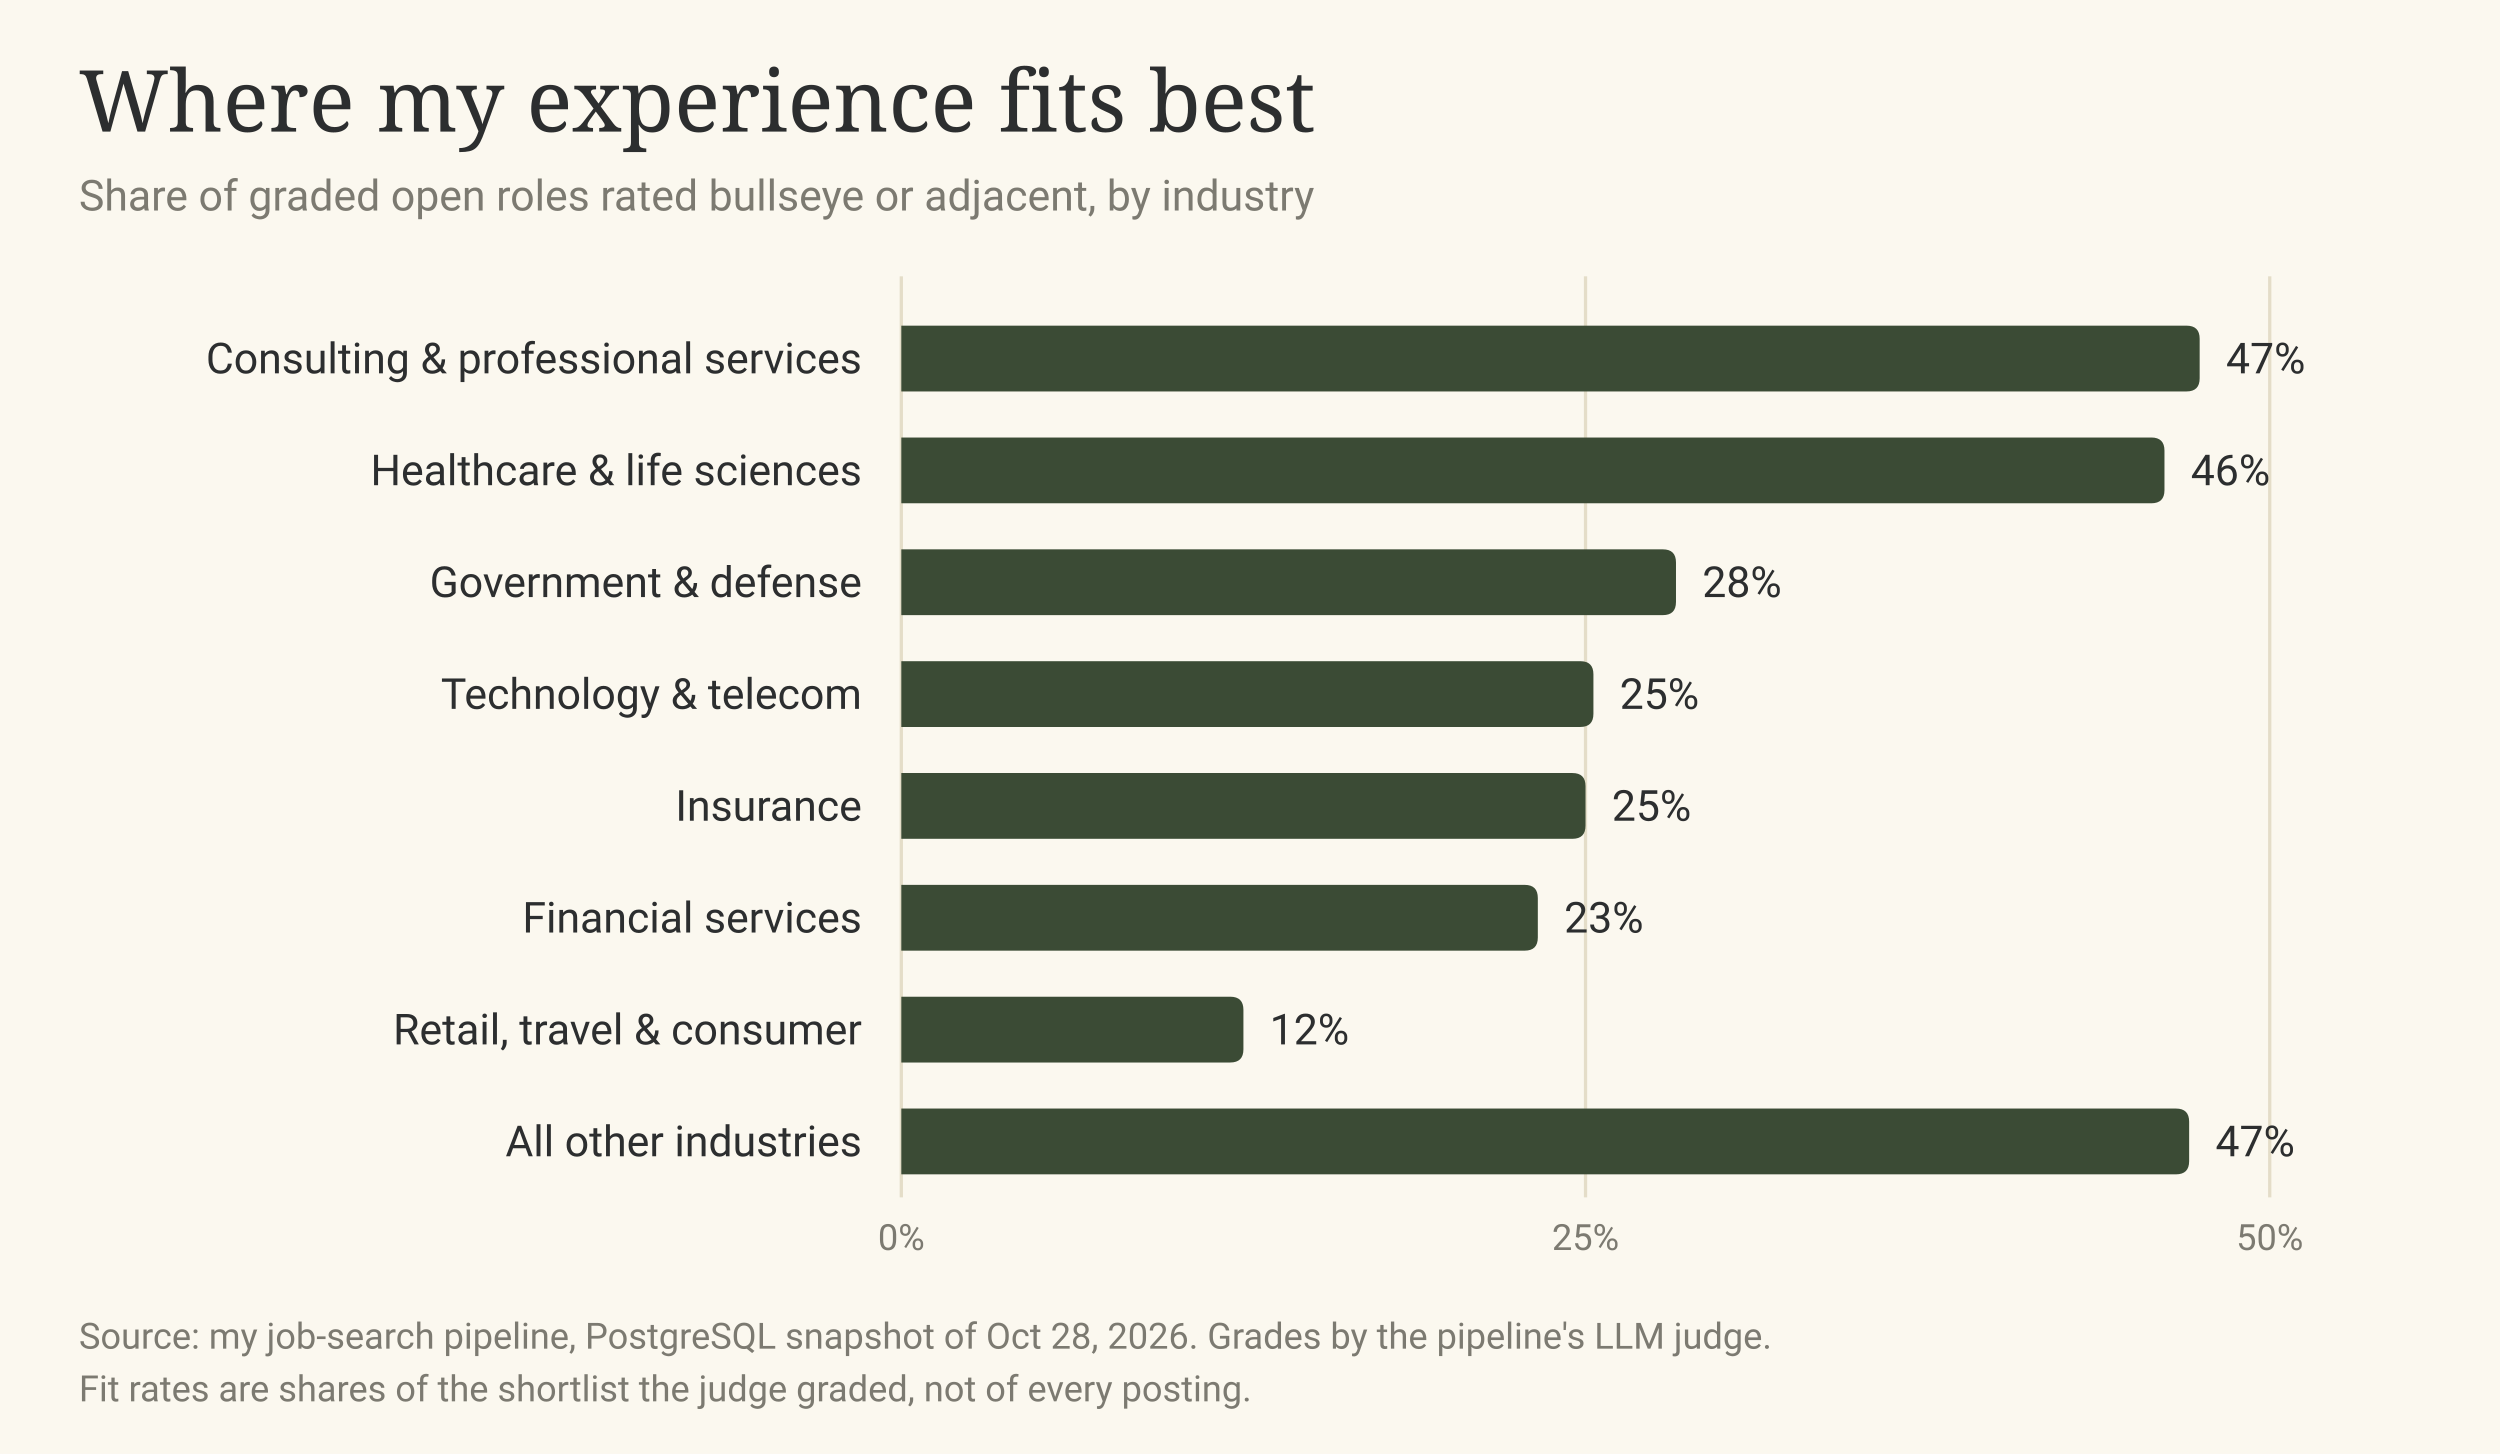
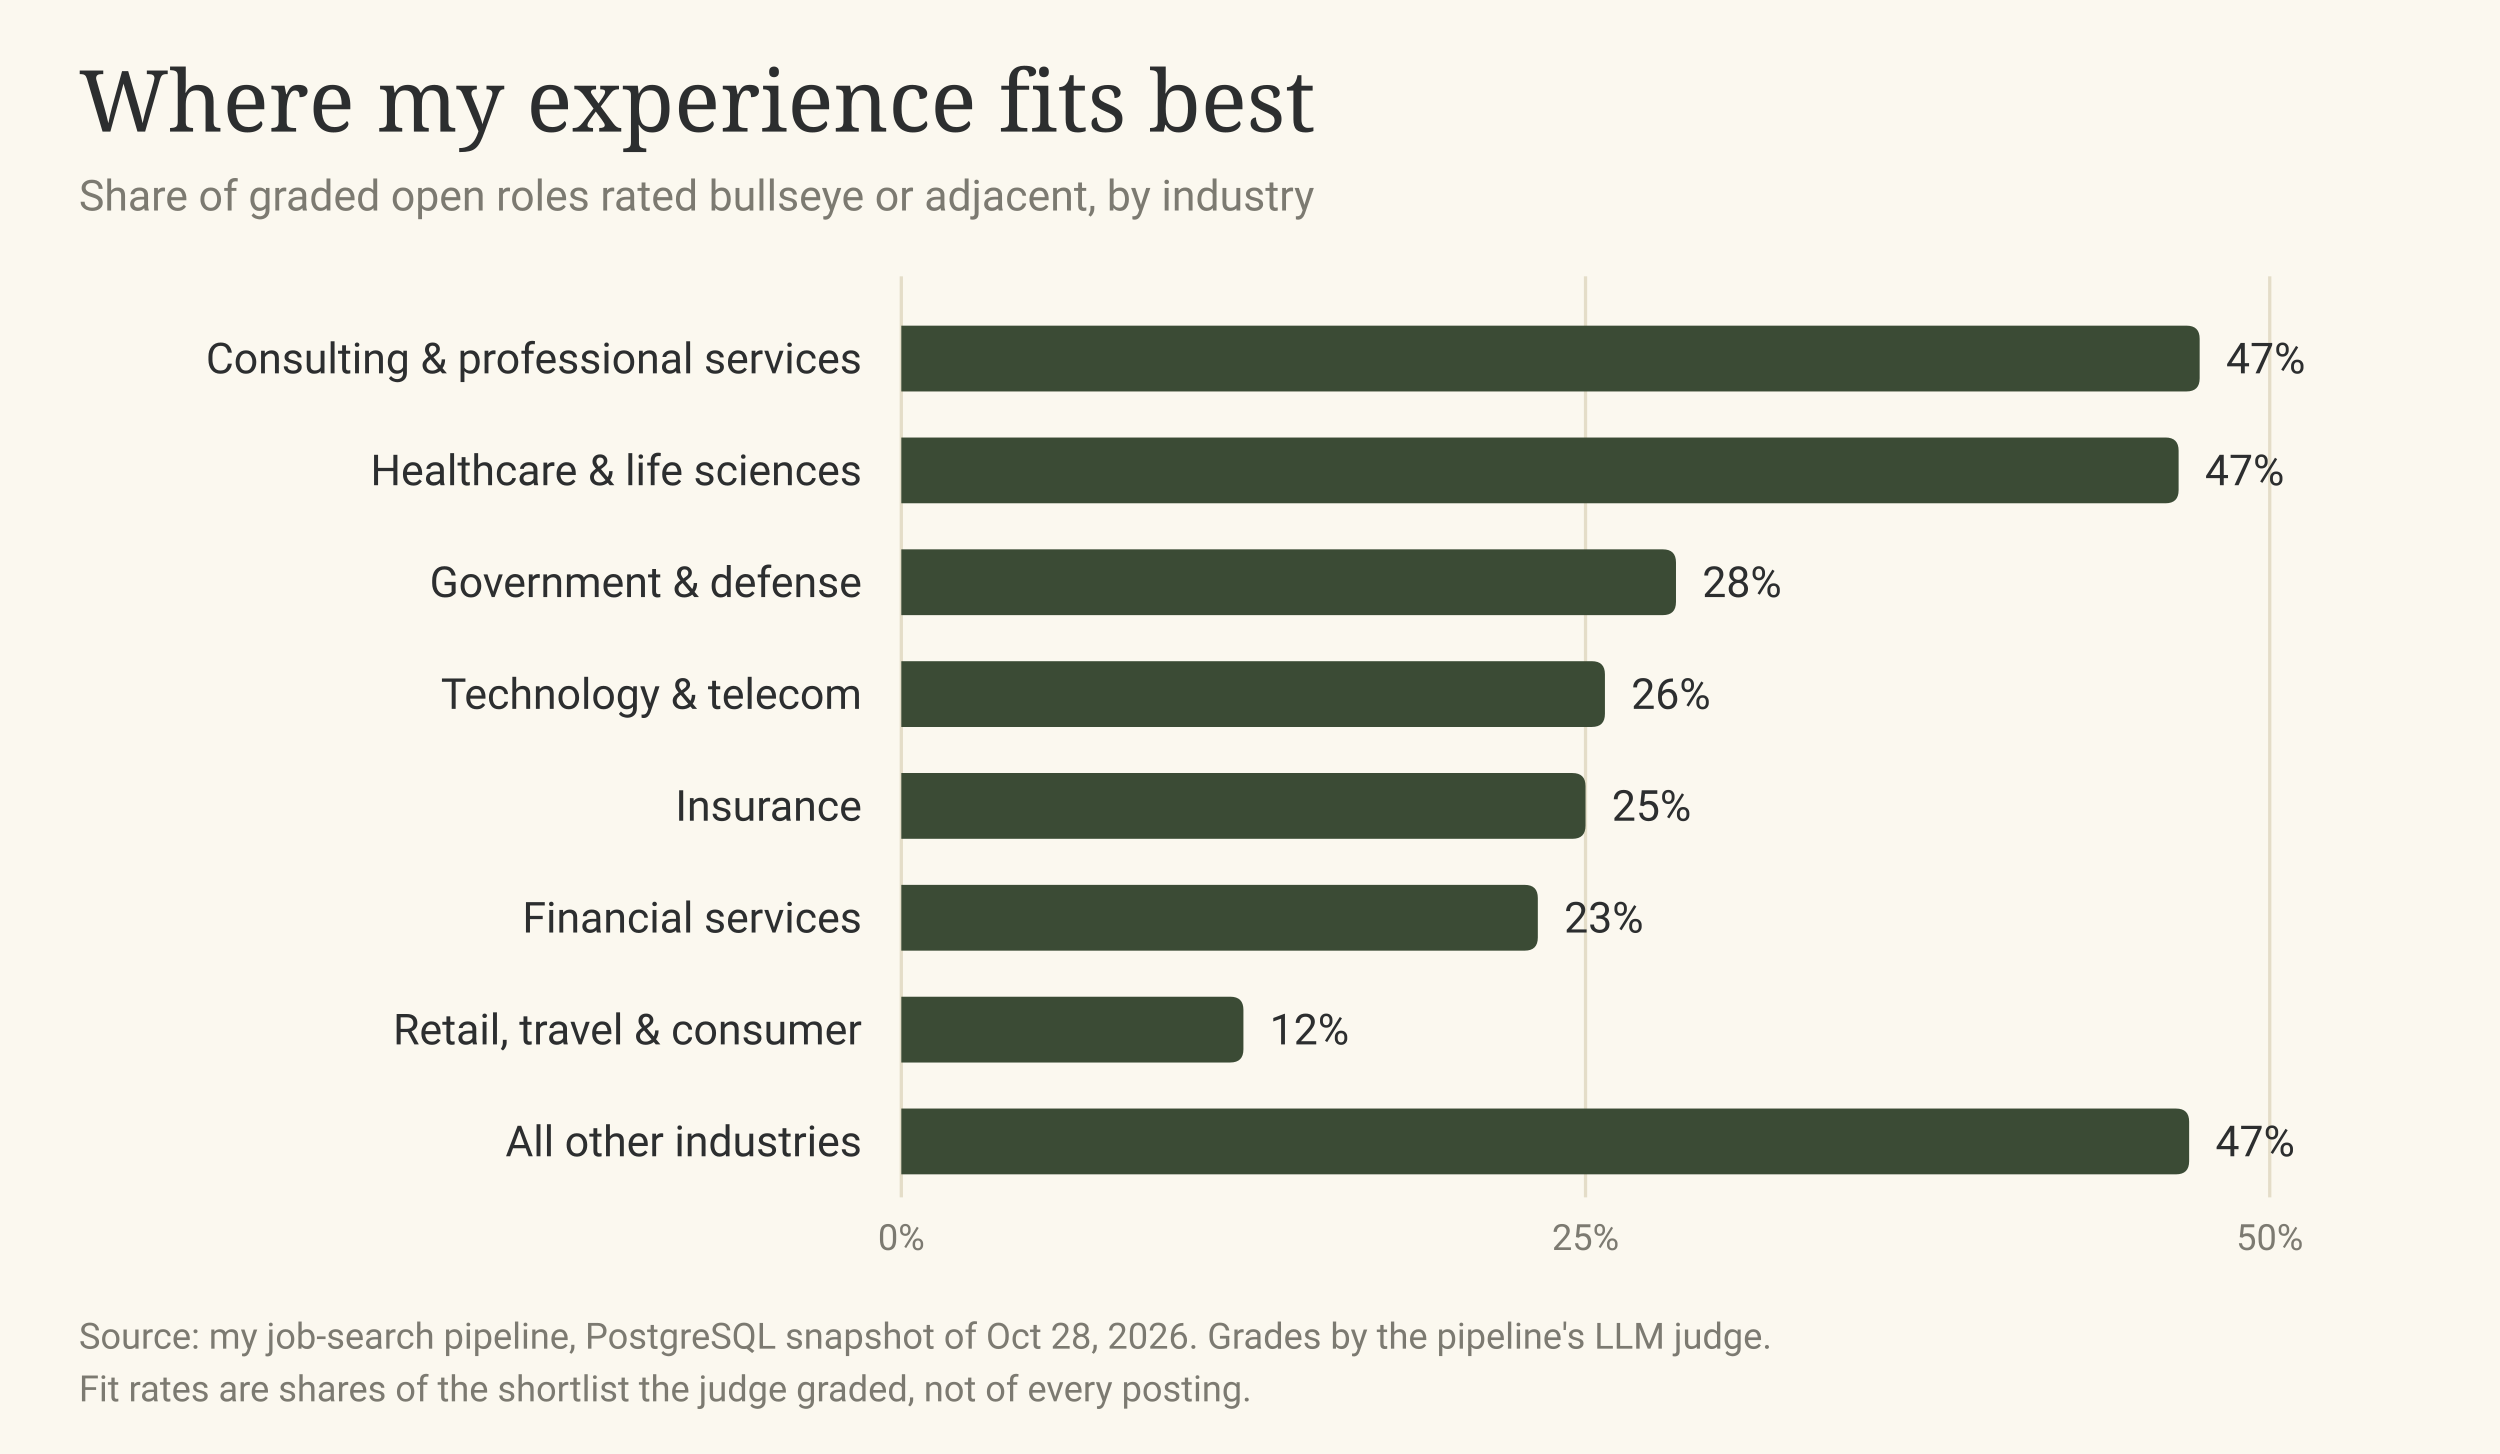
<svg xmlns="http://www.w3.org/2000/svg" viewBox="0 0 760 442" width="760" height="442" role="img" aria-labelledby="t d">
  <rect width="760" height="442" fill="#fbf8ef" />
  <text x="24" y="40" font-family="'Instrument Serif', 'Iowan Old Style', Georgia, serif" font-size="26" fill="#2c2e2f">Where my experience fits best</text>
  <text x="24" y="64" font-family="-apple-system, BlinkMacSystemFont, 'Segoe UI', Roboto, Inter, sans-serif" font-size="13" fill="#7c7a71">Share of graded open roles rated bullseye or adjacent, by industry</text>
  <line x1="274.0" y1="84" x2="274.0" y2="364" stroke="#e4ddc8" stroke-width="1" />
  <text x="274.0" y="380" text-anchor="middle" font-family="-apple-system, BlinkMacSystemFont, 'Segoe UI', Roboto, Inter, sans-serif" font-size="11" fill="#7c7a71">0%</text>
  <line x1="482.0" y1="84" x2="482.0" y2="364" stroke="#e4ddc8" stroke-width="1" />
  <text x="482.0" y="380" text-anchor="middle" font-family="-apple-system, BlinkMacSystemFont, 'Segoe UI', Roboto, Inter, sans-serif" font-size="11" fill="#7c7a71">25%</text>
  <line x1="690.0" y1="84" x2="690.0" y2="364" stroke="#e4ddc8" stroke-width="1" />
  <text x="690.0" y="380" text-anchor="middle" font-family="-apple-system, BlinkMacSystemFont, 'Segoe UI', Roboto, Inter, sans-serif" font-size="11" fill="#7c7a71">50%</text>
  <g>
    <text x="262" y="113.5" text-anchor="end" font-family="-apple-system, BlinkMacSystemFont, 'Segoe UI', Roboto, Inter, sans-serif" font-size="13" fill="#2c2e2f">Consulting &amp; professional services</text>
    <path d="M274.0,99.0H664.7Q668.7,99.0 668.7,103.0V115.0Q668.7,119.0 664.7,119.0H274.0Z" fill="#3b4b35" />
    <text x="676.7" y="113.5" font-family="-apple-system, BlinkMacSystemFont, 'Segoe UI', Roboto, Inter, sans-serif" font-size="13" fill="#2c2e2f">47%</text>
  </g>
  <g>
    <text x="262" y="147.5" text-anchor="end" font-family="-apple-system, BlinkMacSystemFont, 'Segoe UI', Roboto, Inter, sans-serif" font-size="13" fill="#2c2e2f">Healthcare &amp; life sciences</text>
-     <path d="M274.0,133.0H654.0Q658.0,133.0 658.0,137.0V149.0Q658.0,153.0 654.0,153.0H274.0Z" fill="#3b4b35" />
-     <text x="666.0" y="147.5" font-family="-apple-system, BlinkMacSystemFont, 'Segoe UI', Roboto, Inter, sans-serif" font-size="13" fill="#2c2e2f">46%</text>
+     <path d="M274.0,133.0H658.3Q662.3,133.0 662.3,137.0V149.0Q662.3,153.0 658.3,153.0H274.0Z" fill="#3b4b35" />
+     <text x="670.3" y="147.5" font-family="-apple-system, BlinkMacSystemFont, 'Segoe UI', Roboto, Inter, sans-serif" font-size="13" fill="#2c2e2f">47%</text>
  </g>
  <g>
    <text x="262" y="181.5" text-anchor="end" font-family="-apple-system, BlinkMacSystemFont, 'Segoe UI', Roboto, Inter, sans-serif" font-size="13" fill="#2c2e2f">Government &amp; defense</text>
    <path d="M274.0,167.0H505.5Q509.5,167.0 509.5,171.0V183.0Q509.5,187.0 505.5,187.0H274.0Z" fill="#3b4b35" />
    <text x="517.5" y="181.5" font-family="-apple-system, BlinkMacSystemFont, 'Segoe UI', Roboto, Inter, sans-serif" font-size="13" fill="#2c2e2f">28%</text>
  </g>
  <g>
    <text x="262" y="215.5" text-anchor="end" font-family="-apple-system, BlinkMacSystemFont, 'Segoe UI', Roboto, Inter, sans-serif" font-size="13" fill="#2c2e2f">Technology &amp; telecom</text>
-     <path d="M274.0,201.0H480.4Q484.4,201.0 484.4,205.0V217.0Q484.4,221.0 480.4,221.0H274.0Z" fill="#3b4b35" />
-     <text x="492.4" y="215.5" font-family="-apple-system, BlinkMacSystemFont, 'Segoe UI', Roboto, Inter, sans-serif" font-size="13" fill="#2c2e2f">25%</text>
+     <path d="M274.0,201.0H483.9Q487.9,201.0 487.9,205.0V217.0Q487.9,221.0 483.9,221.0H274.0Z" fill="#3b4b35" />
+     <text x="495.9" y="215.5" font-family="-apple-system, BlinkMacSystemFont, 'Segoe UI', Roboto, Inter, sans-serif" font-size="13" fill="#2c2e2f">26%</text>
  </g>
  <g>
    <text x="262" y="249.5" text-anchor="end" font-family="-apple-system, BlinkMacSystemFont, 'Segoe UI', Roboto, Inter, sans-serif" font-size="13" fill="#2c2e2f">Insurance</text>
    <path d="M274.0,235.0H478.0Q482.0,235.0 482.0,239.0V251.0Q482.0,255.0 478.0,255.0H274.0Z" fill="#3b4b35" />
    <text x="490.0" y="249.5" font-family="-apple-system, BlinkMacSystemFont, 'Segoe UI', Roboto, Inter, sans-serif" font-size="13" fill="#2c2e2f">25%</text>
  </g>
  <g>
    <text x="262" y="283.5" text-anchor="end" font-family="-apple-system, BlinkMacSystemFont, 'Segoe UI', Roboto, Inter, sans-serif" font-size="13" fill="#2c2e2f">Financial services</text>
    <path d="M274.0,269.0H463.5Q467.5,269.0 467.5,273.0V285.0Q467.5,289.0 463.5,289.0H274.0Z" fill="#3b4b35" />
    <text x="475.5" y="283.5" font-family="-apple-system, BlinkMacSystemFont, 'Segoe UI', Roboto, Inter, sans-serif" font-size="13" fill="#2c2e2f">23%</text>
  </g>
  <g>
    <text x="262" y="317.5" text-anchor="end" font-family="-apple-system, BlinkMacSystemFont, 'Segoe UI', Roboto, Inter, sans-serif" font-size="13" fill="#2c2e2f">Retail, travel &amp; consumer</text>
    <path d="M274.0,303.0H374.0Q378.0,303.0 378.0,307.0V319.0Q378.0,323.0 374.0,323.0H274.0Z" fill="#3b4b35" />
    <text x="386.0" y="317.5" font-family="-apple-system, BlinkMacSystemFont, 'Segoe UI', Roboto, Inter, sans-serif" font-size="13" fill="#2c2e2f">12%</text>
  </g>
  <g>
    <text x="262" y="351.5" text-anchor="end" font-family="-apple-system, BlinkMacSystemFont, 'Segoe UI', Roboto, Inter, sans-serif" font-size="13" fill="#2c2e2f">All other industries</text>
    <path d="M274.0,337.0H661.5Q665.5,337.0 665.5,341.0V353.0Q665.5,357.0 661.5,357.0H274.0Z" fill="#3b4b35" />
    <text x="673.5" y="351.5" font-family="-apple-system, BlinkMacSystemFont, 'Segoe UI', Roboto, Inter, sans-serif" font-size="13" fill="#2c2e2f">47%</text>
  </g>
  <text x="24" y="410" font-family="-apple-system, BlinkMacSystemFont, 'Segoe UI', Roboto, Inter, sans-serif" font-size="11" fill="#7c7a71">Source: my job-search pipeline, PostgreSQL snapshot of Oct 28, 2026. Grades by the pipeline's LLM judge.</text>
  <text x="24" y="426" font-family="-apple-system, BlinkMacSystemFont, 'Segoe UI', Roboto, Inter, sans-serif" font-size="11" fill="#7c7a71">Fit rates are shares of the shortlist the judge graded, not of every posting.</text>
</svg>
